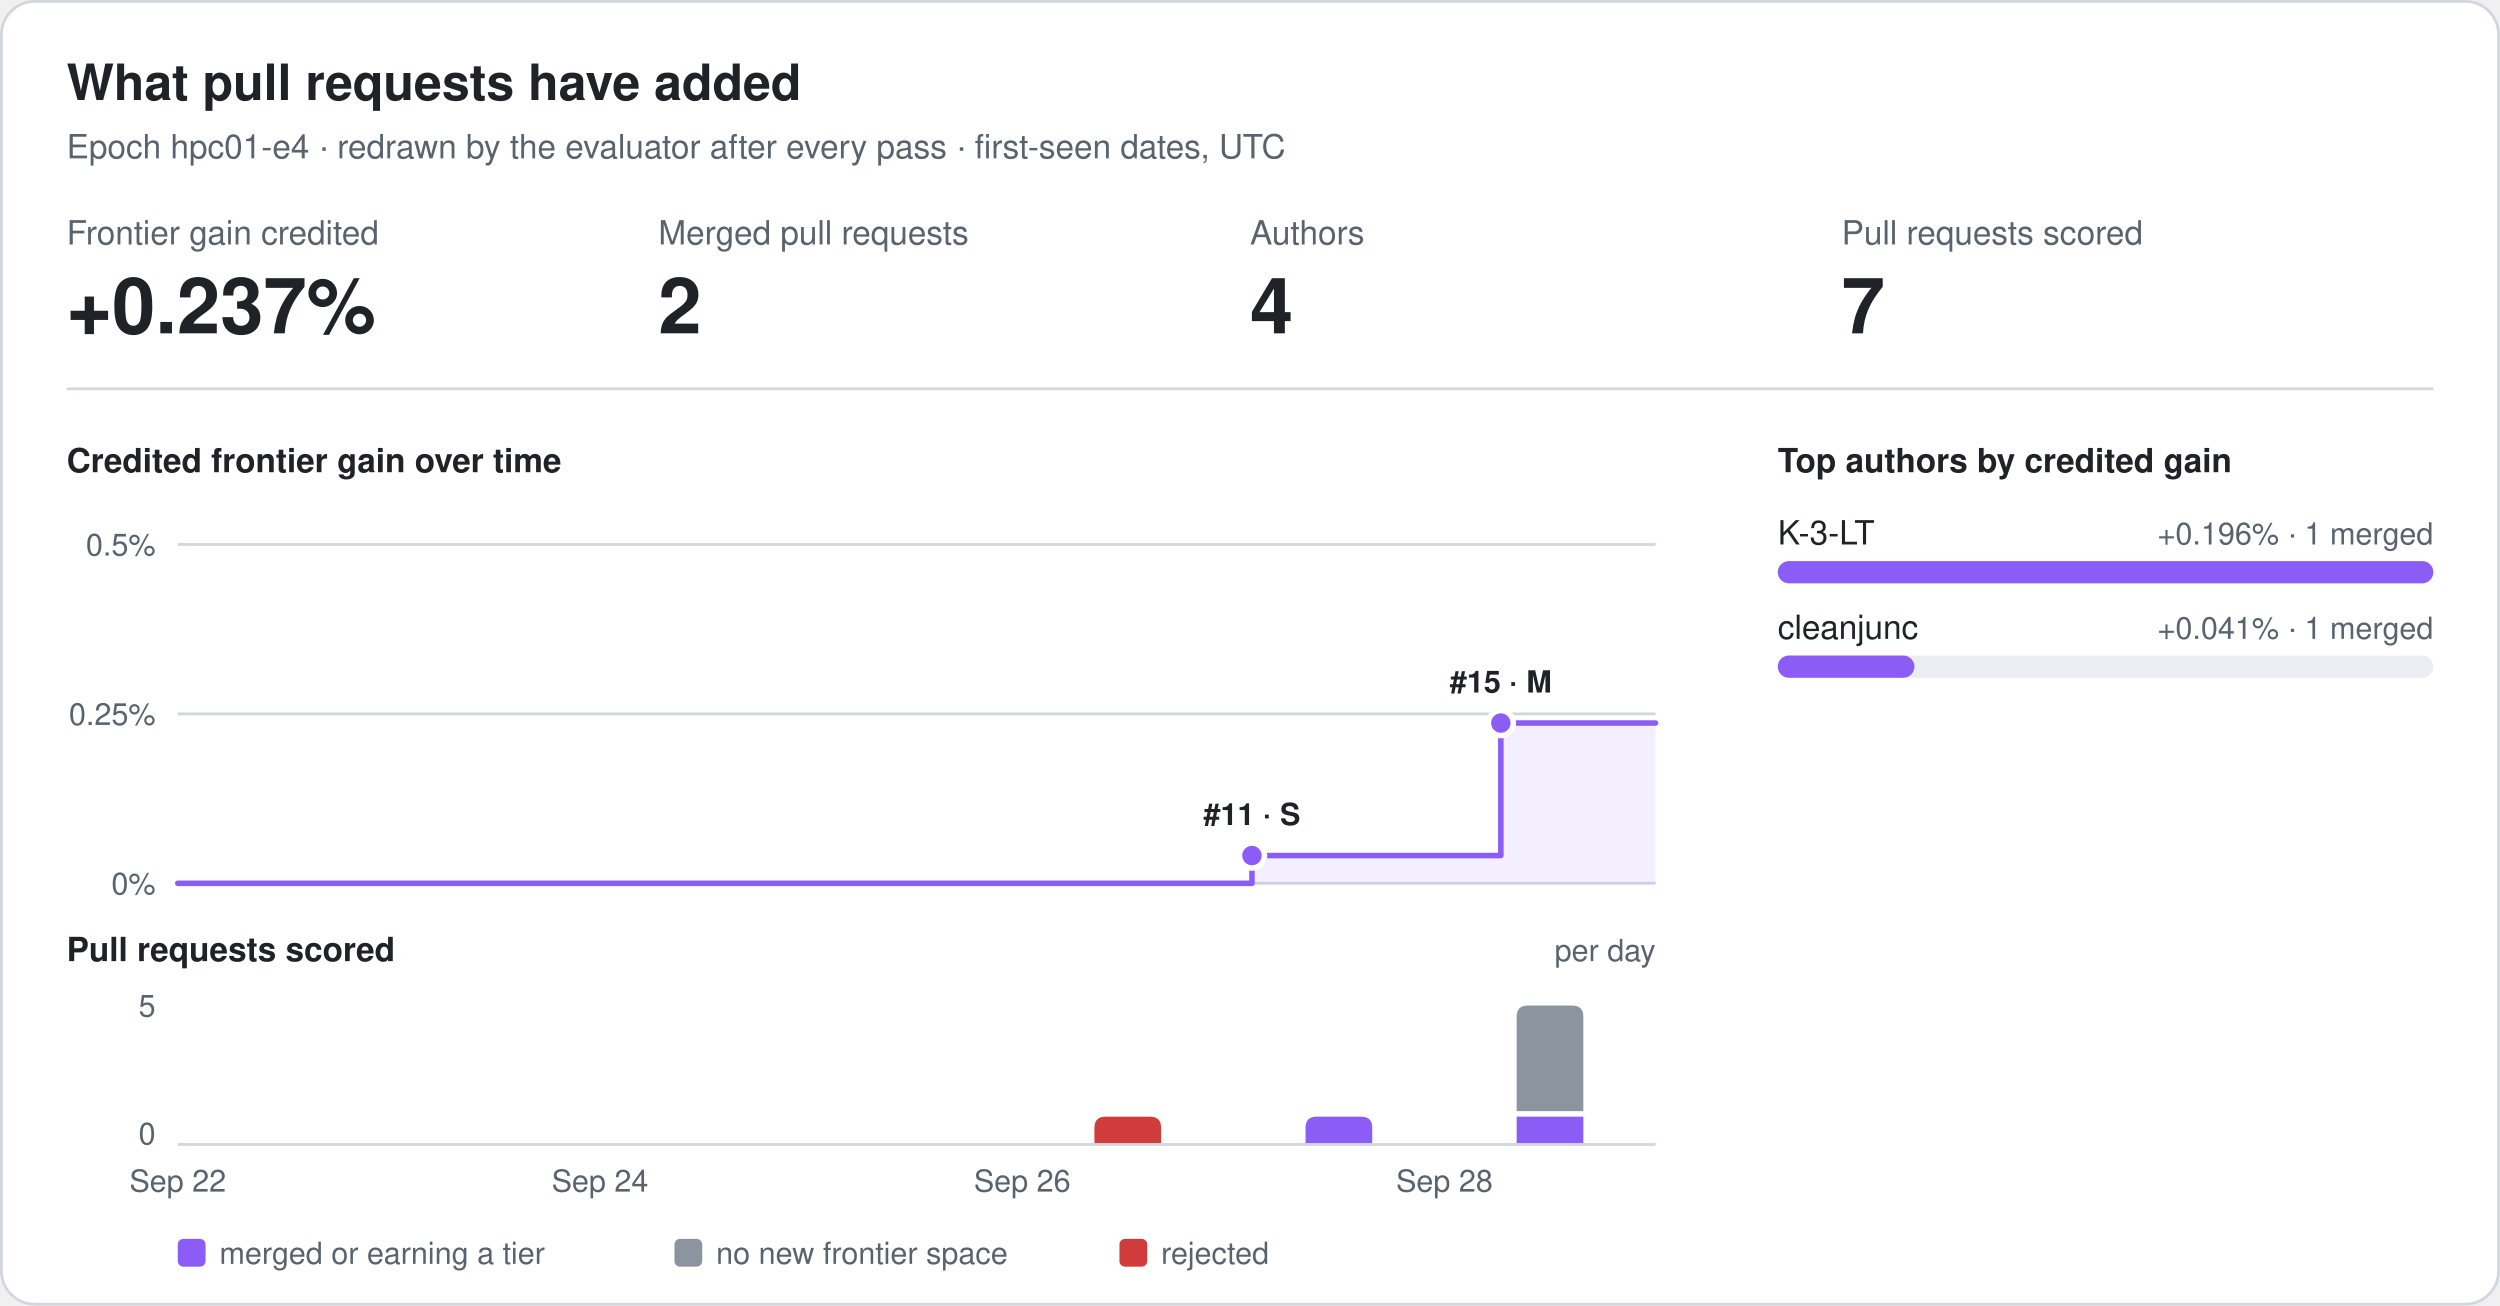
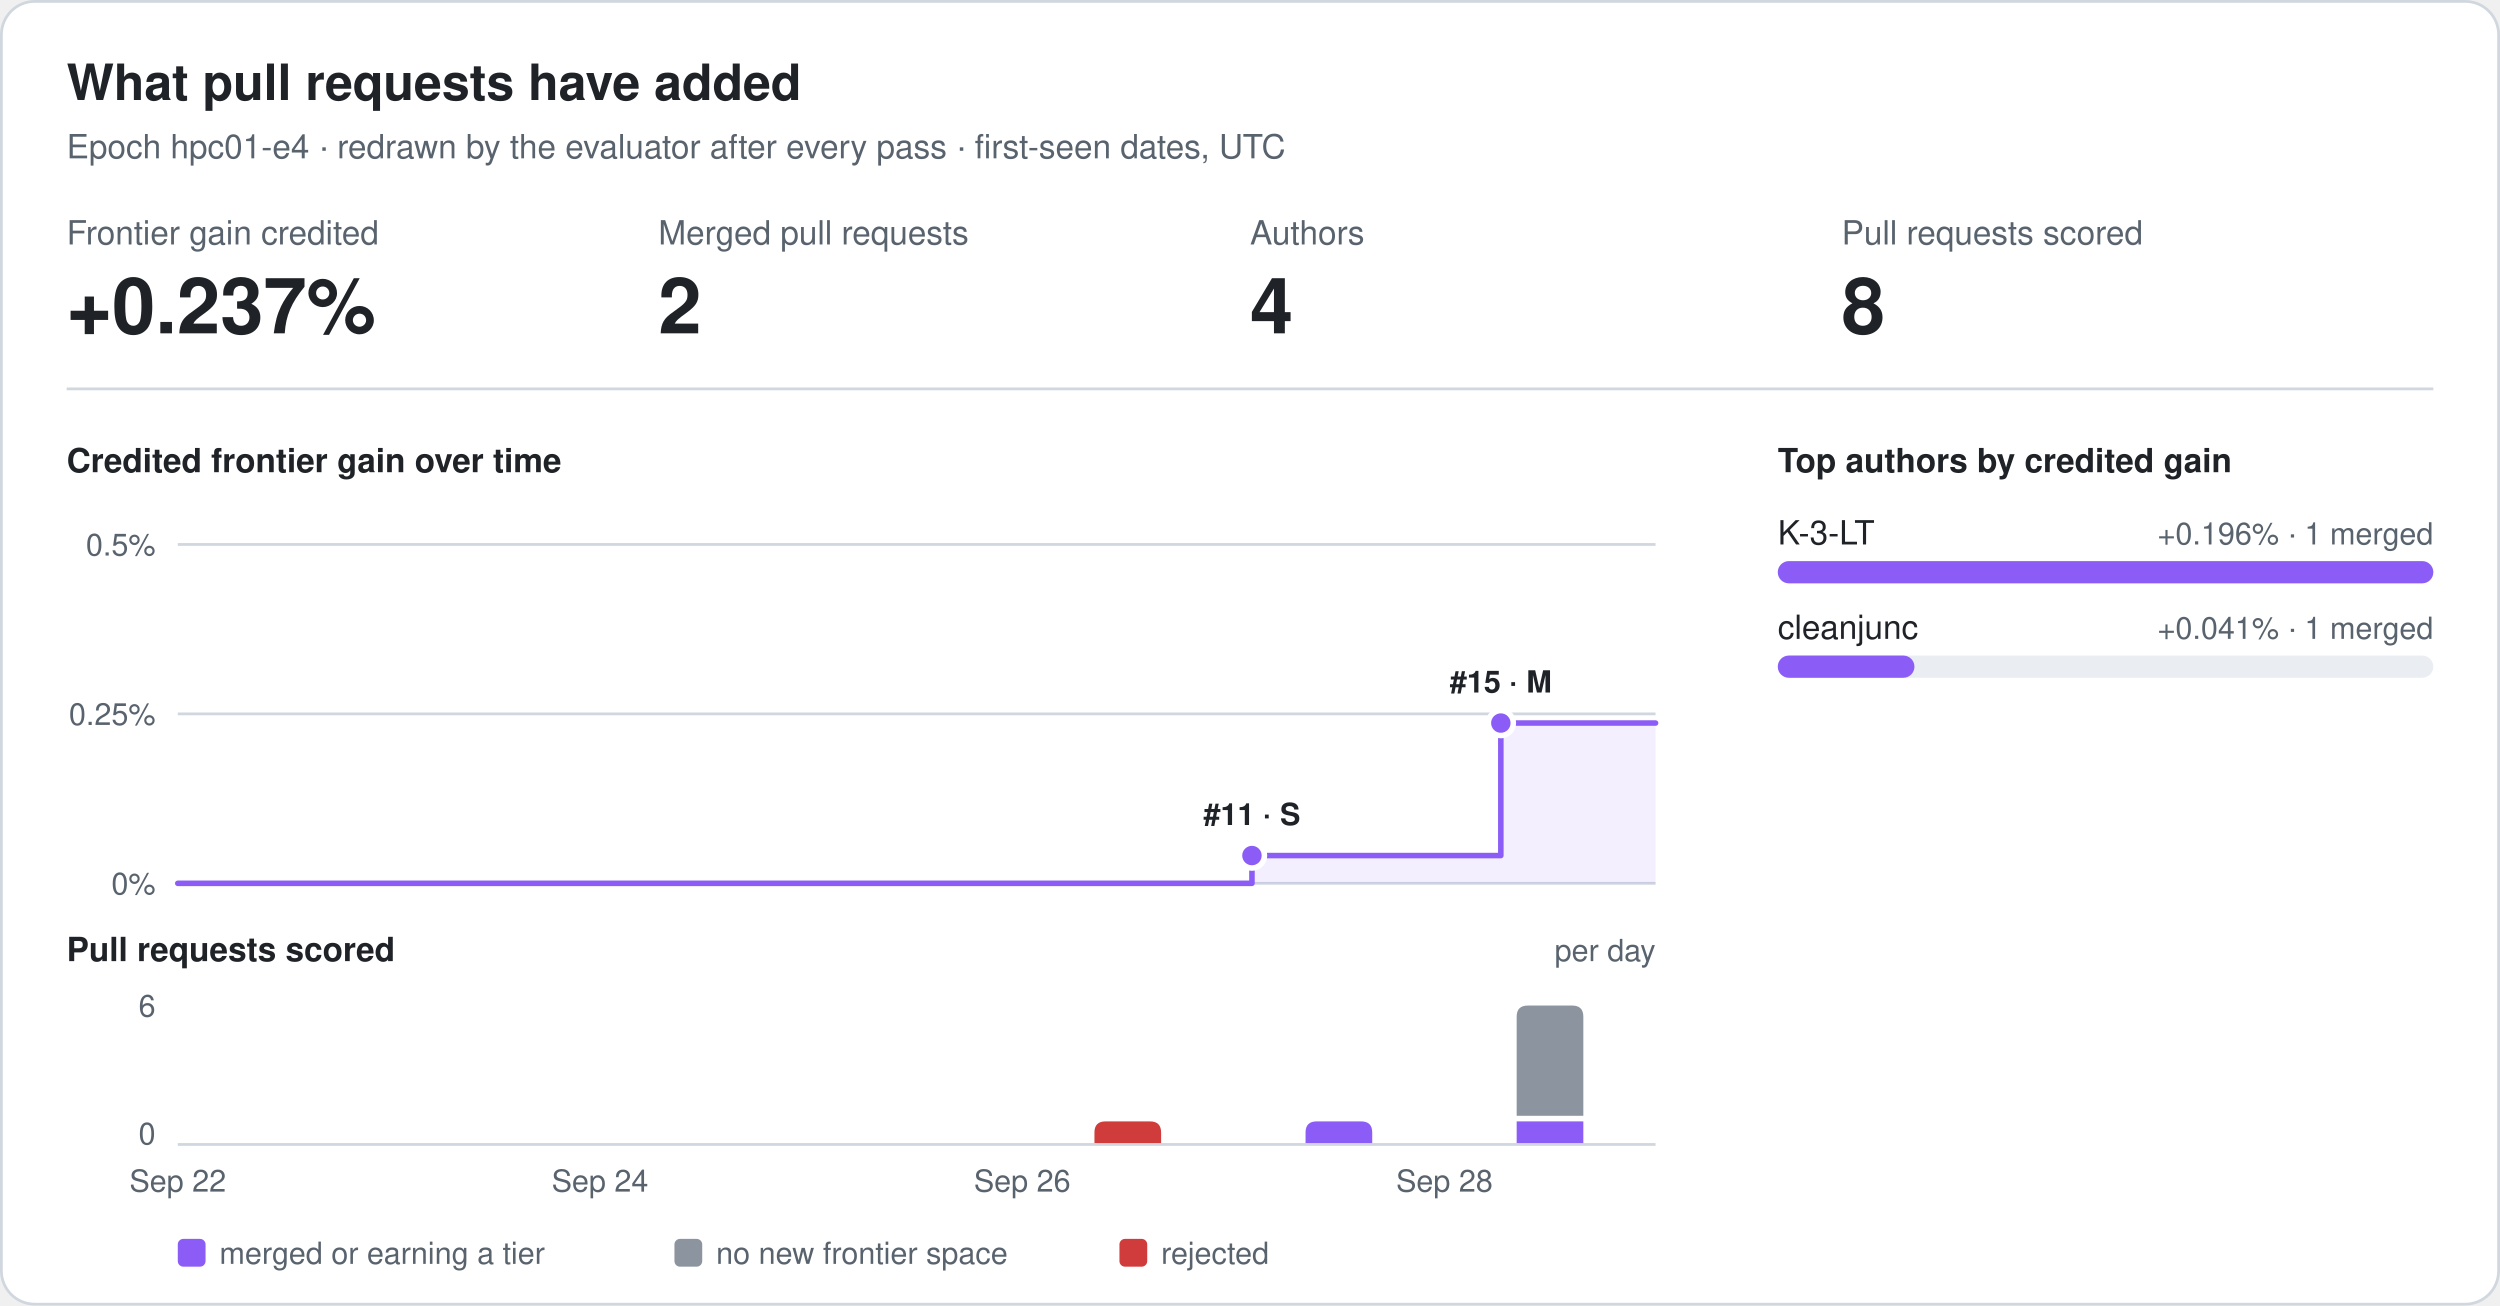
- <svg xmlns="http://www.w3.org/2000/svg" width="900" height="470" viewBox="0 0 900 470" font-family="-apple-system,BlinkMacSystemFont,'Segoe UI',Helvetica,Arial,sans-serif" role="img" aria-label="Frontier gain credited to merged pull requests: +0.237% from 2 merges, 7 pull requests scored">
+ <svg xmlns="http://www.w3.org/2000/svg" width="900" height="470" viewBox="0 0 900 470" font-family="-apple-system,BlinkMacSystemFont,'Segoe UI',Helvetica,Arial,sans-serif" role="img" aria-label="Frontier gain credited to merged pull requests: +0.237% from 2 merges, 8 pull requests scored">
  <style>
.bg{fill:#ffffff;stroke:#d0d7de}.t{fill:#1f2328}.m{fill:#59636e}.rule{stroke:#d0d7de}.ring{stroke:#ffffff}
.acc{fill:#8b5cf6}.accl{stroke:#8b5cf6}.wash{fill:#8b5cf6;fill-opacity:.1}.gry{fill:#8c959f}.rej{fill:#d03b3b}.track{fill:#eaeef2}.tk{stroke:#1f2328}
@media (prefers-color-scheme: dark){
.bg{fill:#0d1117;stroke:#30363d}.t{fill:#e6edf3}.m{fill:#9198a1}.rule{stroke:#30363d}.ring{stroke:#0d1117}
.acc{fill:#9a75f8}.accl{stroke:#9a75f8}.wash{fill:#9a75f8;fill-opacity:.14}.gry{fill:#9198a1}.rej{fill:#e5534b}.track{fill:#21262d}.tk{stroke:#e6edf3}}
</style>
  <rect class="bg" x="0.5" y="0.5" width="899" height="469" rx="12" />
  <text x="24.0" y="36.0" class="t" font-size="18" font-weight="600" text-anchor="start">What pull requests have added</text>
  <text x="24.0" y="57.0" class="m" font-size="12" font-weight="400" text-anchor="start">Epoch hpc01-e4 · redrawn by the evaluator after every pass · first-seen dates, UTC</text>
  <text x="24.0" y="88.0" class="m" font-size="12" font-weight="400" text-anchor="start">Frontier gain credited</text>
  <text x="24.0" y="120.0" class="t" font-size="28" font-weight="600" text-anchor="start">+0.237%</text>
  <text x="237.0" y="88.0" class="m" font-size="12" font-weight="400" text-anchor="start">Merged pull requests</text>
  <text x="237.0" y="120.0" class="t" font-size="28" font-weight="600" text-anchor="start">2</text>
  <text x="450.0" y="88.0" class="m" font-size="12" font-weight="400" text-anchor="start">Authors</text>
  <text x="450.0" y="120.0" class="t" font-size="28" font-weight="600" text-anchor="start">4</text>
  <text x="663.0" y="88.0" class="m" font-size="12" font-weight="400" text-anchor="start">Pull requests scored</text>
-   <text x="663.0" y="120.0" class="t" font-size="28" font-weight="600" text-anchor="start">7</text>
+   <text x="663.0" y="120.0" class="t" font-size="28" font-weight="600" text-anchor="start">8</text>
  <line class="rule" x1="24" x2="876" y1="140" y2="140" stroke-width="1" />
  <text x="24.0" y="170.0" class="t" font-size="12" font-weight="600" text-anchor="start">Credited frontier gain over time</text>
  <text x="24.0" y="346.0" class="t" font-size="12" font-weight="600" text-anchor="start">Pull requests scored</text>
  <line class="rule" x1="64" x2="596" y1="318.0" y2="318.0" stroke-width="1" />
  <text x="56.0" y="322.0" class="m" font-size="11" font-weight="400" text-anchor="end">0%</text>
  <line class="rule" x1="64" x2="596" y1="257.0" y2="257.0" stroke-width="1" />
  <text x="56.0" y="261.0" class="m" font-size="11" font-weight="400" text-anchor="end">0.25%</text>
  <line class="rule" x1="64" x2="596" y1="196.0" y2="196.0" stroke-width="1" />
  <text x="56.0" y="200.0" class="m" font-size="11" font-weight="400" text-anchor="end">0.5%</text>
  <polygon class="wash" points="64.0,318.0 450.7,318.0 450.7,308.0 540.3,308.0 540.3,260.3 596.0,260.3 596.0,318.0" />
  <polyline class="accl" points="64.0,318.0 450.7,318.0 450.7,308.0 540.3,308.0 540.3,260.3 596.0,260.3" fill="none" stroke-width="2" stroke-linejoin="round" stroke-linecap="round" />
  <circle class="acc ring" cx="450.7" cy="308.0" r="4.5" stroke-width="2" />
  <circle class="acc ring" cx="540.3" cy="260.3" r="4.5" stroke-width="2" />
  <text x="540.3" y="249.3" class="t" font-size="11" font-weight="600" text-anchor="middle">#15 · M</text>
  <text x="450.7" y="297.0" class="t" font-size="11" font-weight="600" text-anchor="middle">#11 · S</text>
-   <path class="rej" d="M394.0,412.0V406.0Q394.0,402.0 398.0,402.0H414.0Q418.0,402.0 418.0,406.0V412.0Z" />
-   <path class="acc" d="M470.0,412.0V406.0Q470.0,402.0 474.0,402.0H490.0Q494.0,402.0 494.0,406.0V412.0Z" />
-   <rect class="acc" x="546.0" y="402.0" width="24.0" height="10.0" />
-   <path class="gry" d="M546.0,400.0V366.0Q546.0,362.0 550.0,362.0H566.0Q570.0,362.0 570.0,366.0V400.0Z" />
+   <path class="rej" d="M394.0,412.0V407.7Q394.0,403.7 398.0,403.7H414.0Q418.0,403.7 418.0,407.7V412.0Z" />
+   <path class="acc" d="M470.0,412.0V407.7Q470.0,403.7 474.0,403.7H490.0Q494.0,403.7 494.0,407.7V412.0Z" />
+   <rect class="acc" x="546.0" y="403.7" width="24.0" height="8.3" />
+   <path class="gry" d="M546.0,401.7V366.0Q546.0,362.0 550.0,362.0H566.0Q570.0,362.0 570.0,366.0V401.7Z" />
  <line class="rule" x1="64" x2="596" y1="412" y2="412" stroke-width="1" />
-   <text x="56.0" y="366.0" class="m" font-size="11" font-weight="400" text-anchor="end">5</text>
+   <text x="56.0" y="366.0" class="m" font-size="11" font-weight="400" text-anchor="end">6</text>
  <text x="56.0" y="412.0" class="m" font-size="11" font-weight="400" text-anchor="end">0</text>
  <text x="596.0" y="346.0" class="m" font-size="11" font-weight="400" text-anchor="end">per day</text>
  <text x="64.0" y="429.0" class="m" font-size="11" font-weight="400" text-anchor="middle">Sep 22</text>
  <text x="216.0" y="429.0" class="m" font-size="11" font-weight="400" text-anchor="middle">Sep 24</text>
  <text x="368.0" y="429.0" class="m" font-size="11" font-weight="400" text-anchor="middle">Sep 26</text>
  <text x="520.0" y="429.0" class="m" font-size="11" font-weight="400" text-anchor="middle">Sep 28</text>
  <rect class="acc" x="64" y="446" width="10" height="10" rx="2" />
  <text x="79.0" y="455.0" class="m" font-size="11" font-weight="400" text-anchor="start">merged or earning a tier</text>
  <rect class="gry" x="242.8" y="446" width="10" height="10" rx="2" />
  <text x="257.8" y="455.0" class="m" font-size="11" font-weight="400" text-anchor="start">no new frontier space</text>
  <rect class="rej" x="403.0" y="446" width="10" height="10" rx="2" />
  <text x="418.0" y="455.0" class="m" font-size="11" font-weight="400" text-anchor="start">rejected</text>
  <text x="640.0" y="170.0" class="t" font-size="12" font-weight="600" text-anchor="start">Top authors by credited gain</text>
  <text x="640.0" y="196.0" class="t" font-size="12" font-weight="400" text-anchor="start">K-3-LT</text>
  <text x="876.0" y="196.0" class="m" font-size="11" font-weight="400" text-anchor="end">+0.196% · 1 merged</text>
  <rect class="track" x="640" y="202" width="236" height="8" rx="4" />
  <rect class="acc" x="640" y="202" width="236.0" height="8" rx="4" />
  <text x="640.0" y="230.0" class="t" font-size="12" font-weight="400" text-anchor="start">cleanjunc</text>
  <text x="876.0" y="230.0" class="m" font-size="11" font-weight="400" text-anchor="end">+0.041% · 1 merged</text>
  <rect class="track" x="640" y="236" width="236" height="8" rx="4" />
  <rect class="acc" x="640" y="236" width="49.2" height="8" rx="4" />
</svg>
